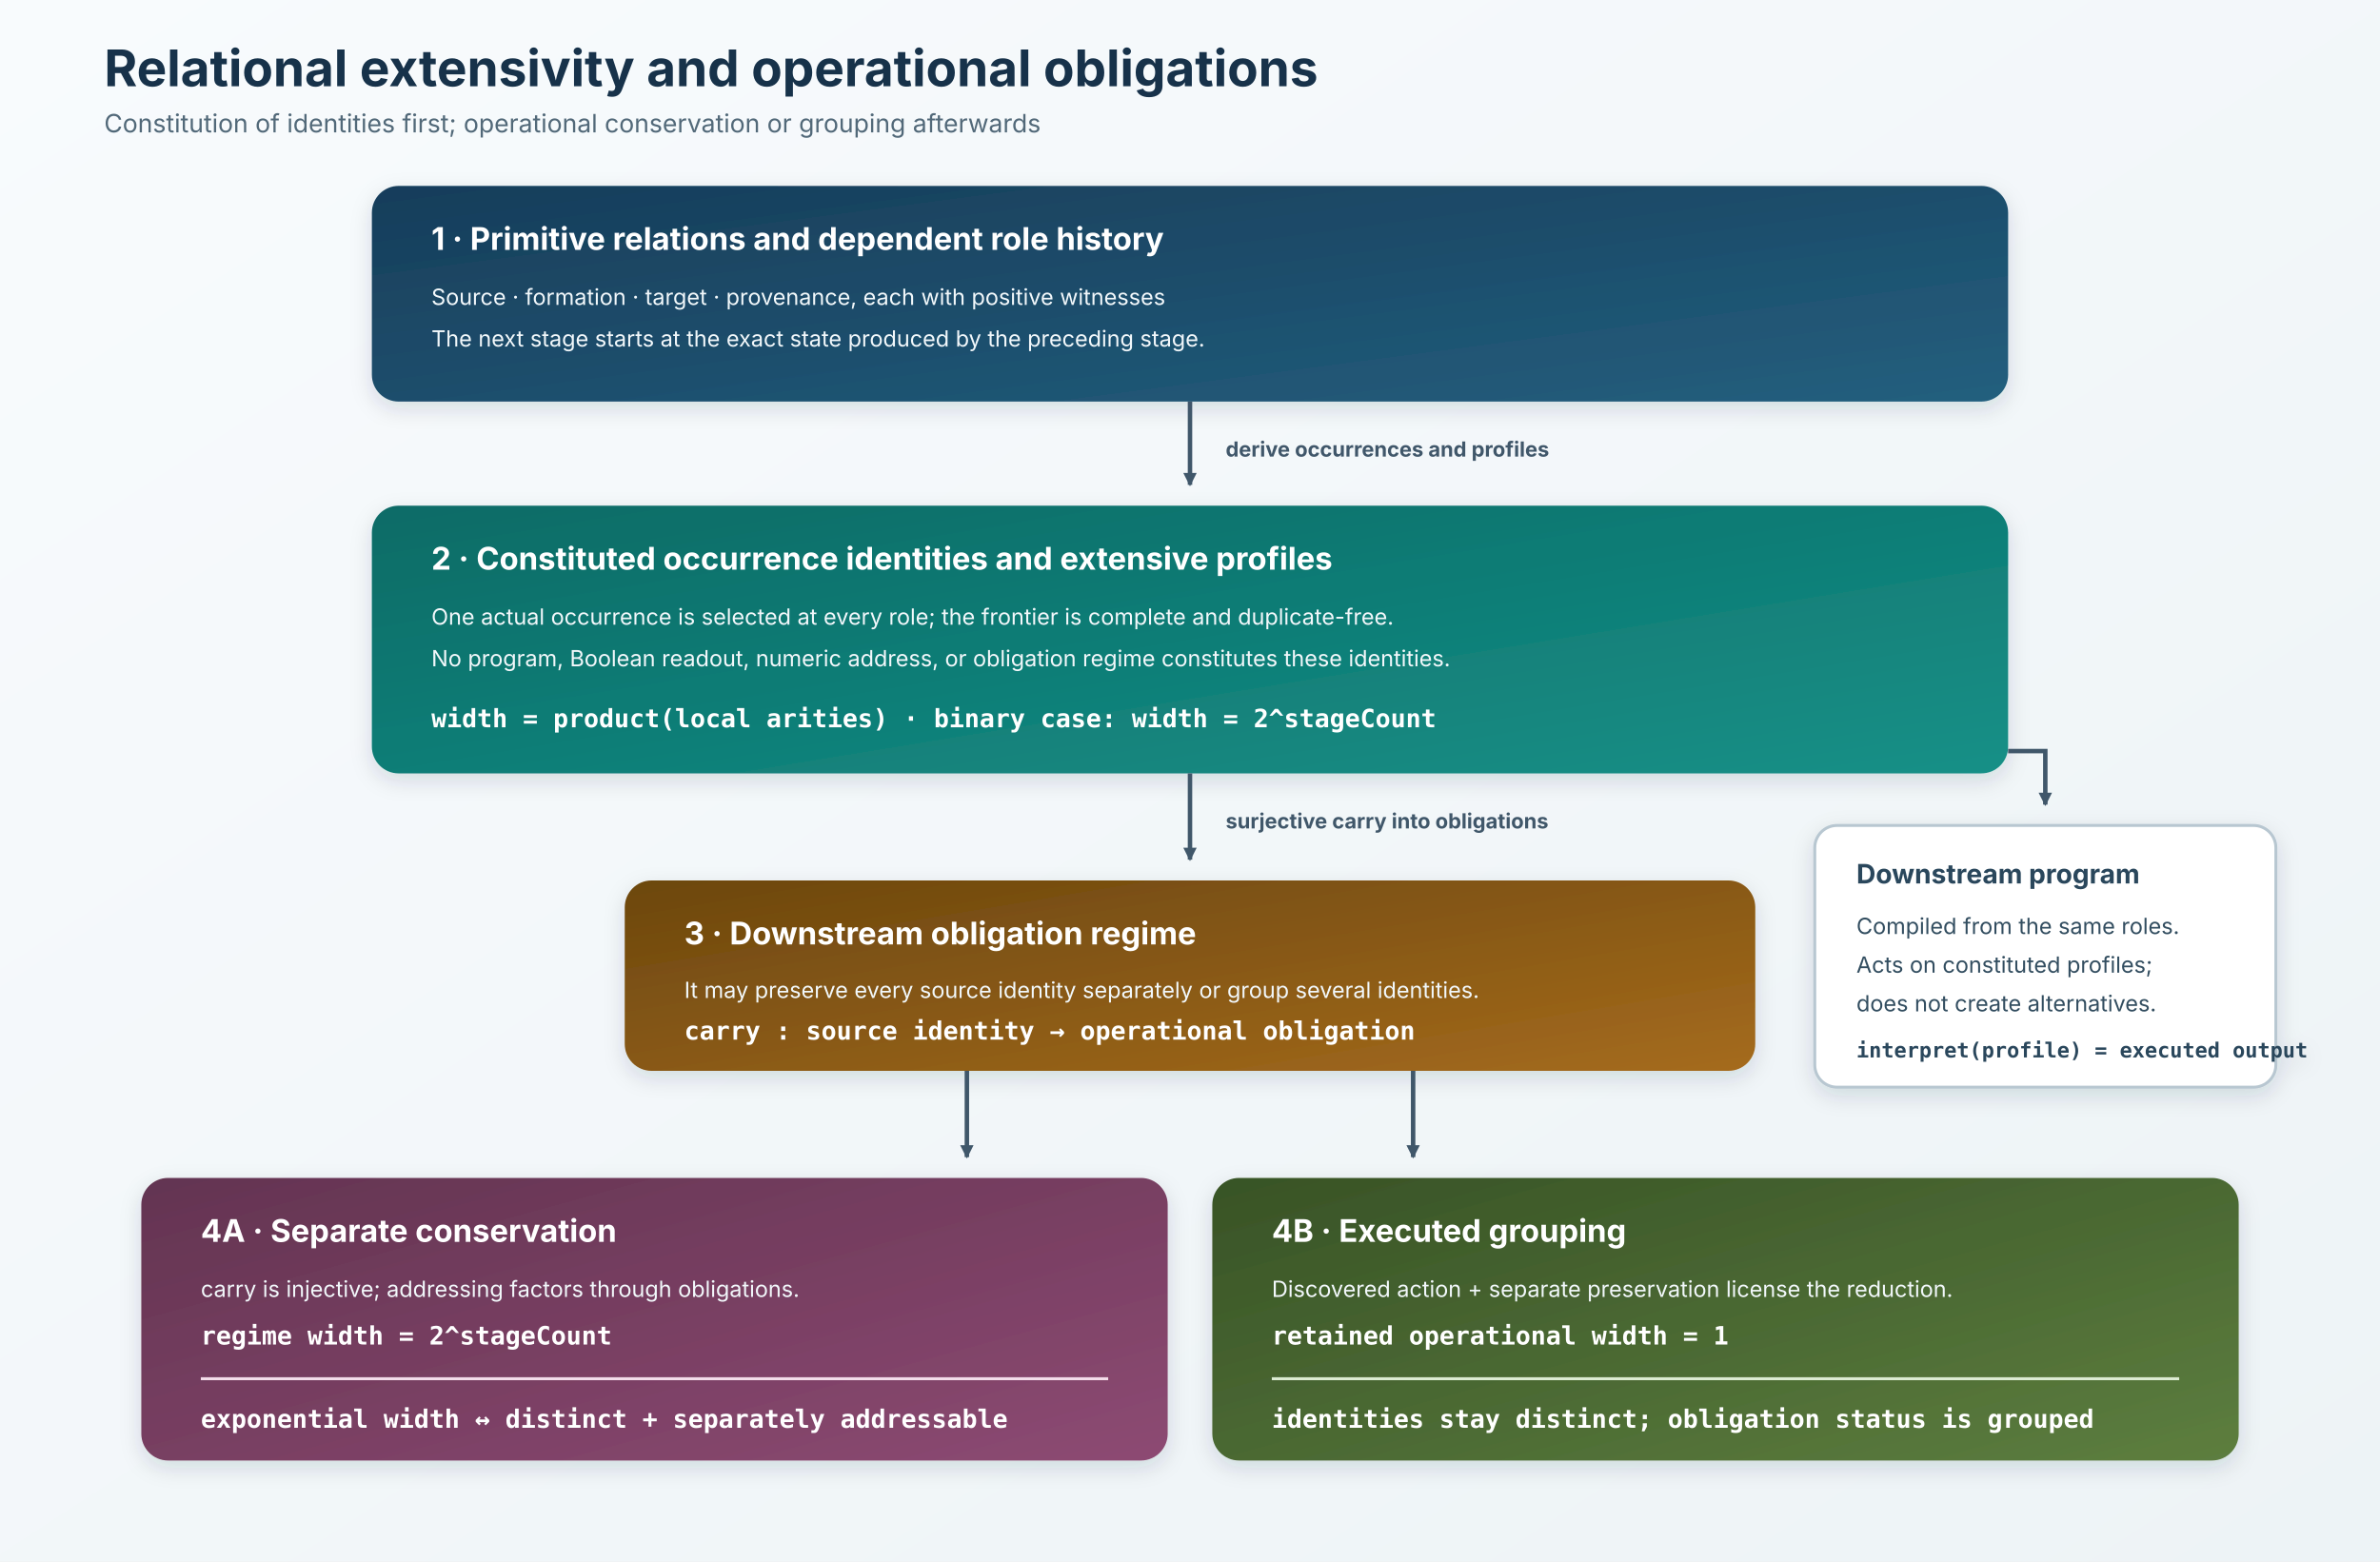
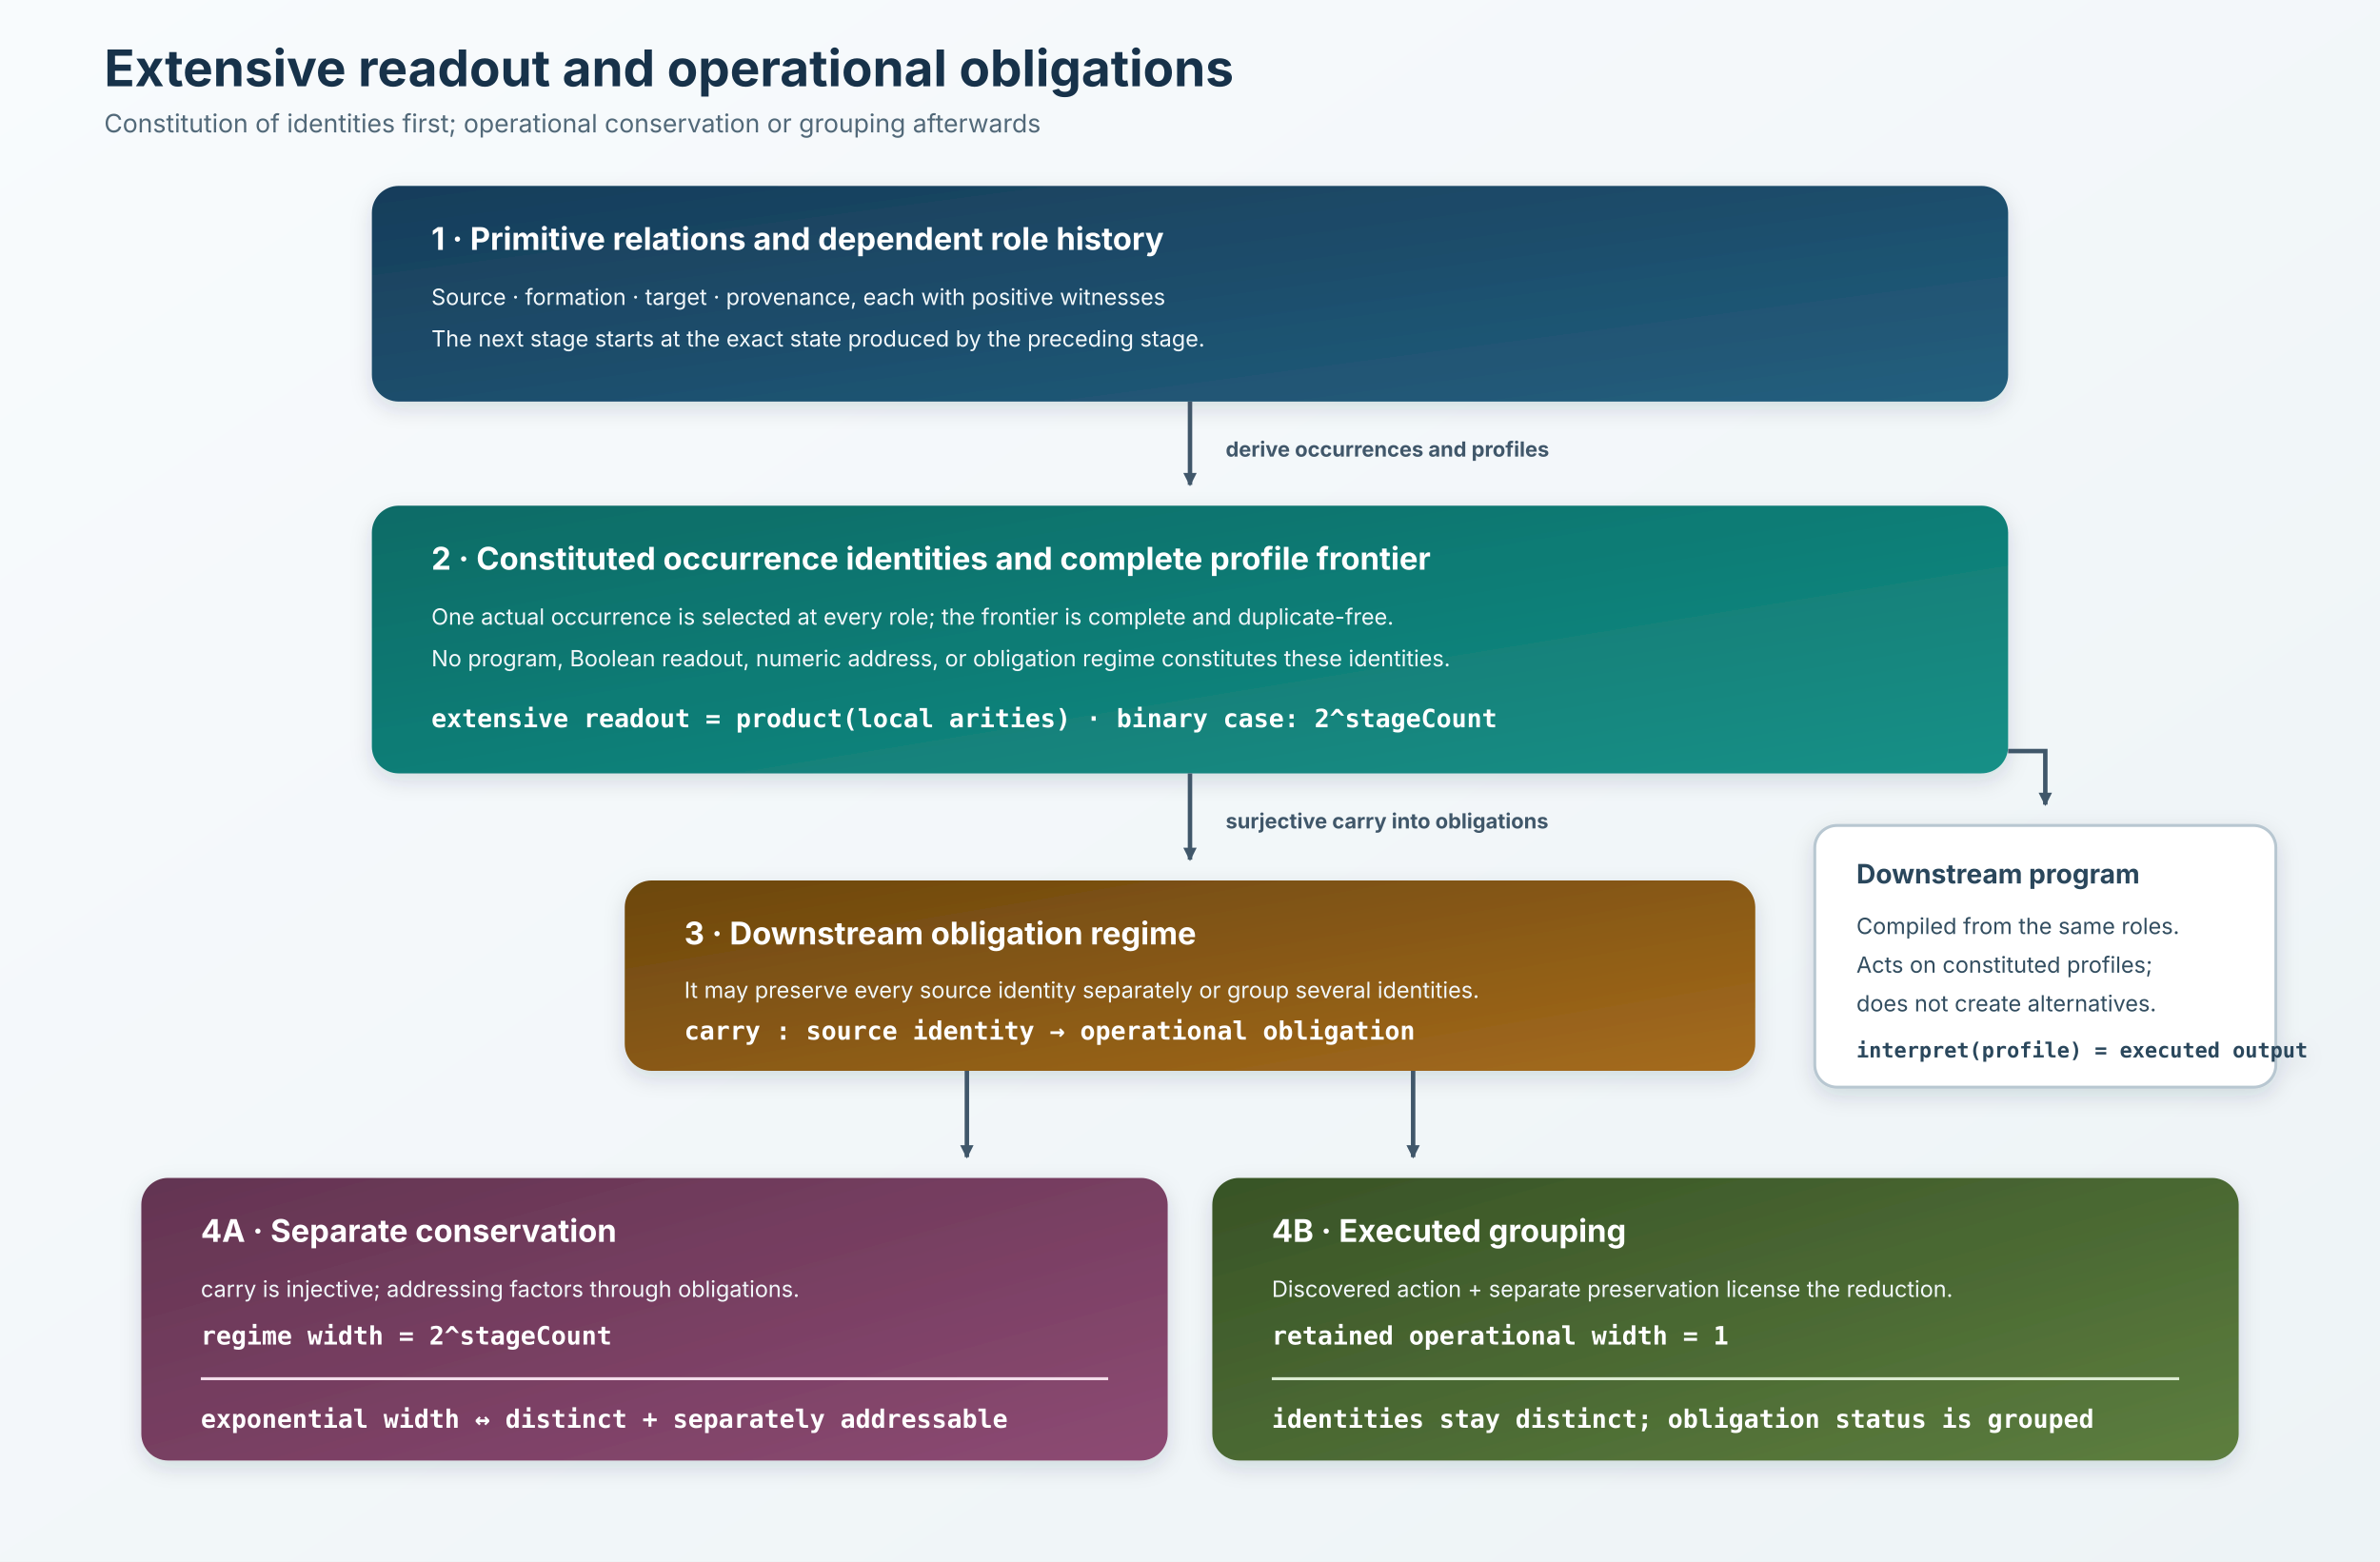
<svg xmlns="http://www.w3.org/2000/svg" width="1600" height="1050" viewBox="0 0 1600 1050" role="img" aria-labelledby="title desc">
  <defs>
    <linearGradient id="background" x1="0" y1="0" x2="1" y2="1">
      <stop offset="0" stop-color="#f8fbfd" />
      <stop offset="1" stop-color="#edf3f6" />
    </linearGradient>
    <linearGradient id="relations" x1="0" y1="0" x2="1" y2="1">
      <stop offset="0" stop-color="#173d5a" />
      <stop offset="1" stop-color="#235f7e" />
    </linearGradient>
    <linearGradient id="profiles" x1="0" y1="0" x2="1" y2="1">
      <stop offset="0" stop-color="#0c6b66" />
      <stop offset="1" stop-color="#159087" />
    </linearGradient>
    <linearGradient id="regime" x1="0" y1="0" x2="1" y2="1">
      <stop offset="0" stop-color="#6c470e" />
      <stop offset="1" stop-color="#a56b1d" />
    </linearGradient>
    <linearGradient id="full" x1="0" y1="0" x2="1" y2="1">
      <stop offset="0" stop-color="#633451" />
      <stop offset="1" stop-color="#8d4a73" />
    </linearGradient>
    <linearGradient id="reduced" x1="0" y1="0" x2="1" y2="1">
      <stop offset="0" stop-color="#385326" />
      <stop offset="1" stop-color="#5d7e3f" />
    </linearGradient>
    <filter id="shadow" x="-20%" y="-20%" width="140%" height="140%">
      <feDropShadow dx="0" dy="5" stdDeviation="7" flood-color="#17324a" flood-opacity="0.14" />
    </filter>
    <marker id="arrow" markerUnits="userSpaceOnUse" markerWidth="9" markerHeight="9" refX="8" refY="4.5" orient="auto">
      <path d="M0 0 L9 4.5 L0 9 Z" fill="#40576a" />
    </marker>
    <style>
      .title { font: 700 34px Inter, Segoe UI, sans-serif; fill: #17324a; }
      .subtitle { font: 400 17px Inter, Segoe UI, sans-serif; fill: #526979; }
      .layer { font: 700 21px Inter, Segoe UI, sans-serif; fill: #fff; }
      .metric { font: 700 17px ui-monospace, SFMono-Regular, Consolas, monospace; fill: #fff; }
      .bodyLight { font: 400 15px Inter, Segoe UI, sans-serif; fill: #f2f8fb; }
      .body { font: 400 15px Inter, Segoe UI, sans-serif; fill: #334e60; }
      .sideTitle { font: 700 18px Inter, Segoe UI, sans-serif; fill: #29465b; }
      .code { font: 600 14px ui-monospace, SFMono-Regular, Consolas, monospace; fill: #29465b; }
      .label { font: 700 14px Inter, Segoe UI, sans-serif; fill: #40576a; }
      .arrow { fill: none; stroke: #40576a; stroke-width: 3; marker-end: url(#arrow); }
    </style>
  </defs>
  <rect width="1600" height="1050" fill="url(#background)" />
-   <text x="70" y="58" class="title">Relational extensivity and operational obligations</text>
+   <text x="70" y="58" class="title">Extensive readout and operational obligations</text>
  <text x="70" y="89" class="subtitle">Constitution of identities first; operational conservation or grouping afterwards</text>
  <g filter="url(#shadow)">
    <rect x="250" y="125" width="1100" height="145" rx="18" fill="url(#relations)" />
    <text x="290" y="168" class="layer">1 · Primitive relations and dependent role history</text>
    <text x="290" y="205" class="bodyLight">Source · formation · target · provenance, each with positive witnesses</text>
    <text x="290" y="233" class="bodyLight">The next stage starts at the exact state produced by the preceding stage.</text>
  </g>
  <path d="M800 270 L800 326" class="arrow" />
  <text x="824" y="307" class="label">derive occurrences and profiles</text>
  <g filter="url(#shadow)">
    <rect x="250" y="340" width="1100" height="180" rx="18" fill="url(#profiles)" />
-     <text x="290" y="383" class="layer">2 · Constituted occurrence identities and extensive profiles</text>
+     <text x="290" y="383" class="layer">2 · Constituted occurrence identities and complete profile frontier</text>
    <text x="290" y="420" class="bodyLight">One actual occurrence is selected at every role; the frontier is complete and duplicate-free.</text>
    <text x="290" y="448" class="bodyLight">No program, Boolean readout, numeric address, or obligation regime constitutes these identities.</text>
-     <text x="290" y="489" class="metric">width = product(local arities) · binary case: width = 2^stageCount</text>
+     <text x="290" y="489" class="metric">extensive readout = product(local arities) · binary case: 2^stageCount</text>
  </g>
  <path d="M800 520 L800 578" class="arrow" />
  <text x="824" y="557" class="label">surjective carry into obligations</text>
  <g filter="url(#shadow)">
    <rect x="420" y="592" width="760" height="128" rx="18" fill="url(#regime)" />
    <text x="460" y="635" class="layer">3 · Downstream obligation regime</text>
    <text x="460" y="671" class="bodyLight">It may preserve every source identity separately or group several identities.</text>
    <text x="460" y="699" class="metric">carry : source identity → operational obligation</text>
  </g>
  <path d="M650 720 L650 778" class="arrow" />
  <path d="M950 720 L950 778" class="arrow" />
  <g filter="url(#shadow)">
    <rect x="95" y="792" width="690" height="190" rx="18" fill="url(#full)" />
    <text x="135" y="835" class="layer">4A · Separate conservation</text>
    <text x="135" y="872" class="bodyLight">carry is injective; addressing factors through obligations.</text>
    <text x="135" y="904" class="metric">regime width = 2^stageCount</text>
    <line x1="135" y1="927" x2="745" y2="927" stroke="#f3ddea" stroke-width="2" />
    <text x="135" y="960" class="metric">exponential width ↔ distinct + separately addressable</text>
  </g>
  <g filter="url(#shadow)">
    <rect x="815" y="792" width="690" height="190" rx="18" fill="url(#reduced)" />
    <text x="855" y="835" class="layer">4B · Executed grouping</text>
    <text x="855" y="872" class="bodyLight">Discovered action + separate preservation license the reduction.</text>
    <text x="855" y="904" class="metric">retained operational width = 1</text>
    <line x1="855" y1="927" x2="1465" y2="927" stroke="#dcebd2" stroke-width="2" />
    <text x="855" y="960" class="metric">identities stay distinct; obligation status is grouped</text>
  </g>
  <g filter="url(#shadow)">
    <rect x="1220" y="555" width="310" height="176" rx="15" fill="#fff" stroke="#b8c7d1" stroke-width="2" />
    <text x="1248" y="594" class="sideTitle">Downstream program</text>
    <text x="1248" y="628" class="body">Compiled from the same roles.</text>
    <text x="1248" y="654" class="body">Acts on constituted profiles;</text>
    <text x="1248" y="680" class="body">does not create alternatives.</text>
    <text x="1248" y="711" class="code">interpret(profile) = executed output</text>
  </g>
  <path d="M1350 505 L1375 505 L1375 541" class="arrow" />
</svg>
